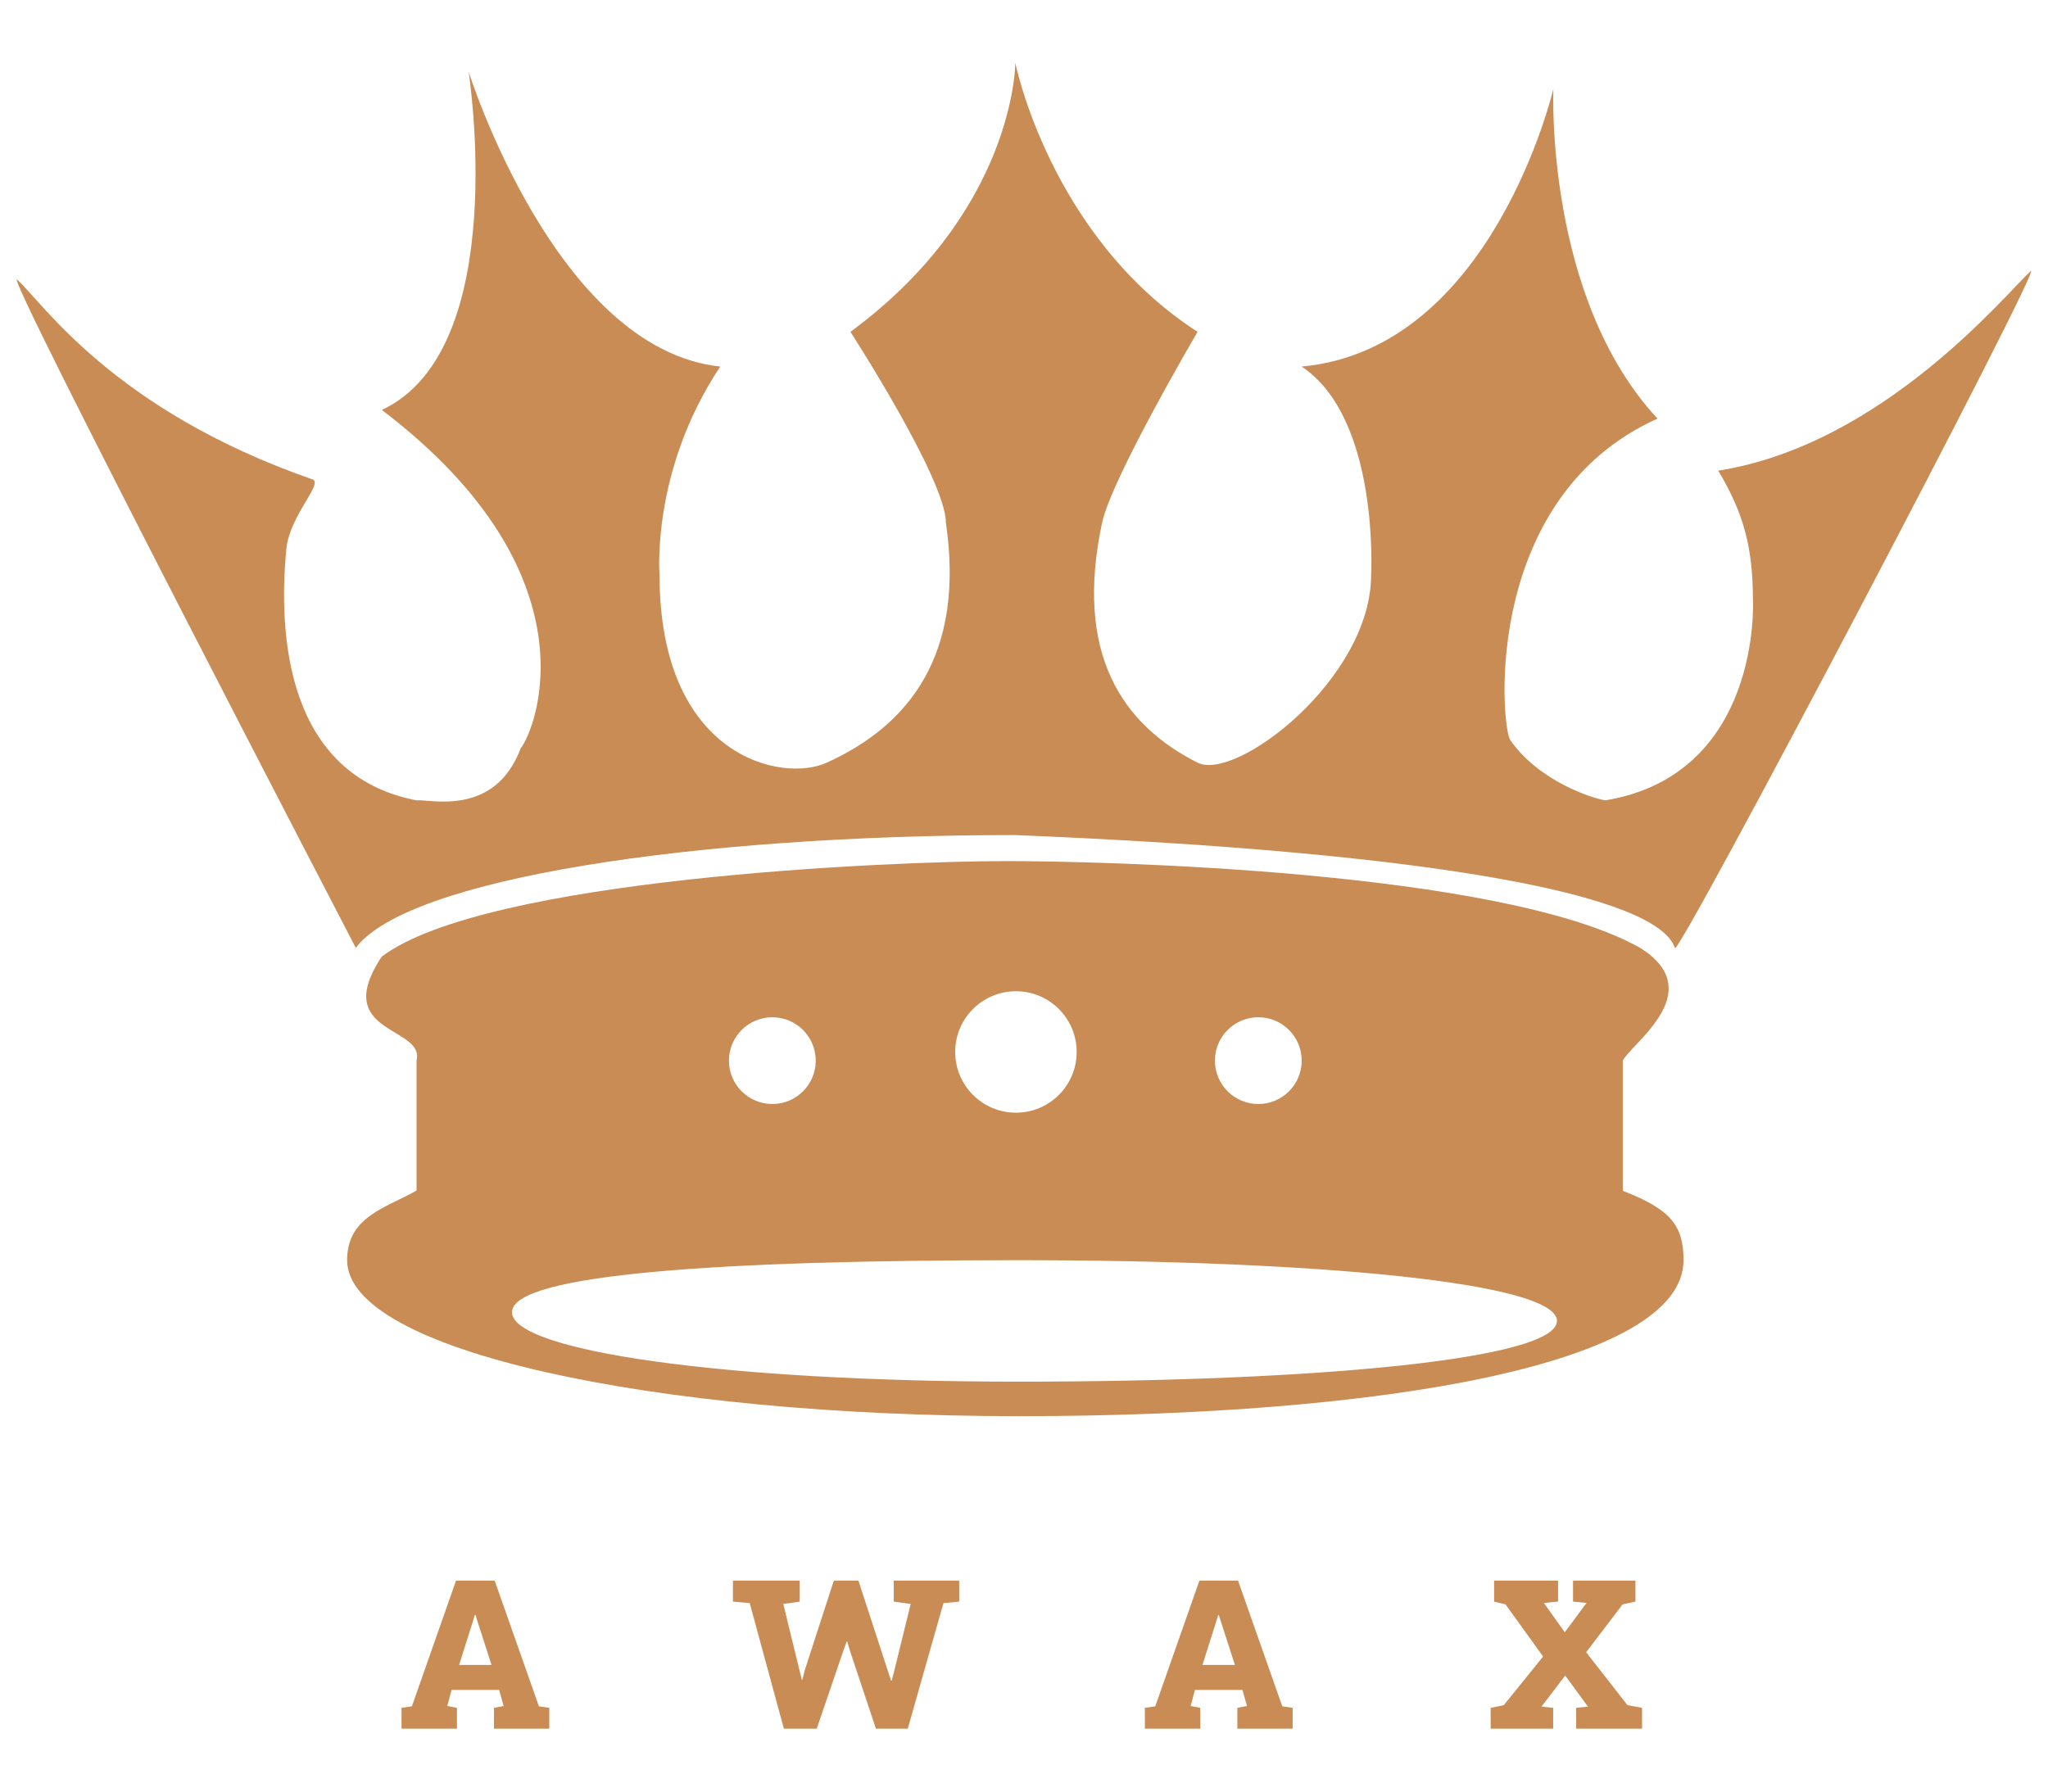
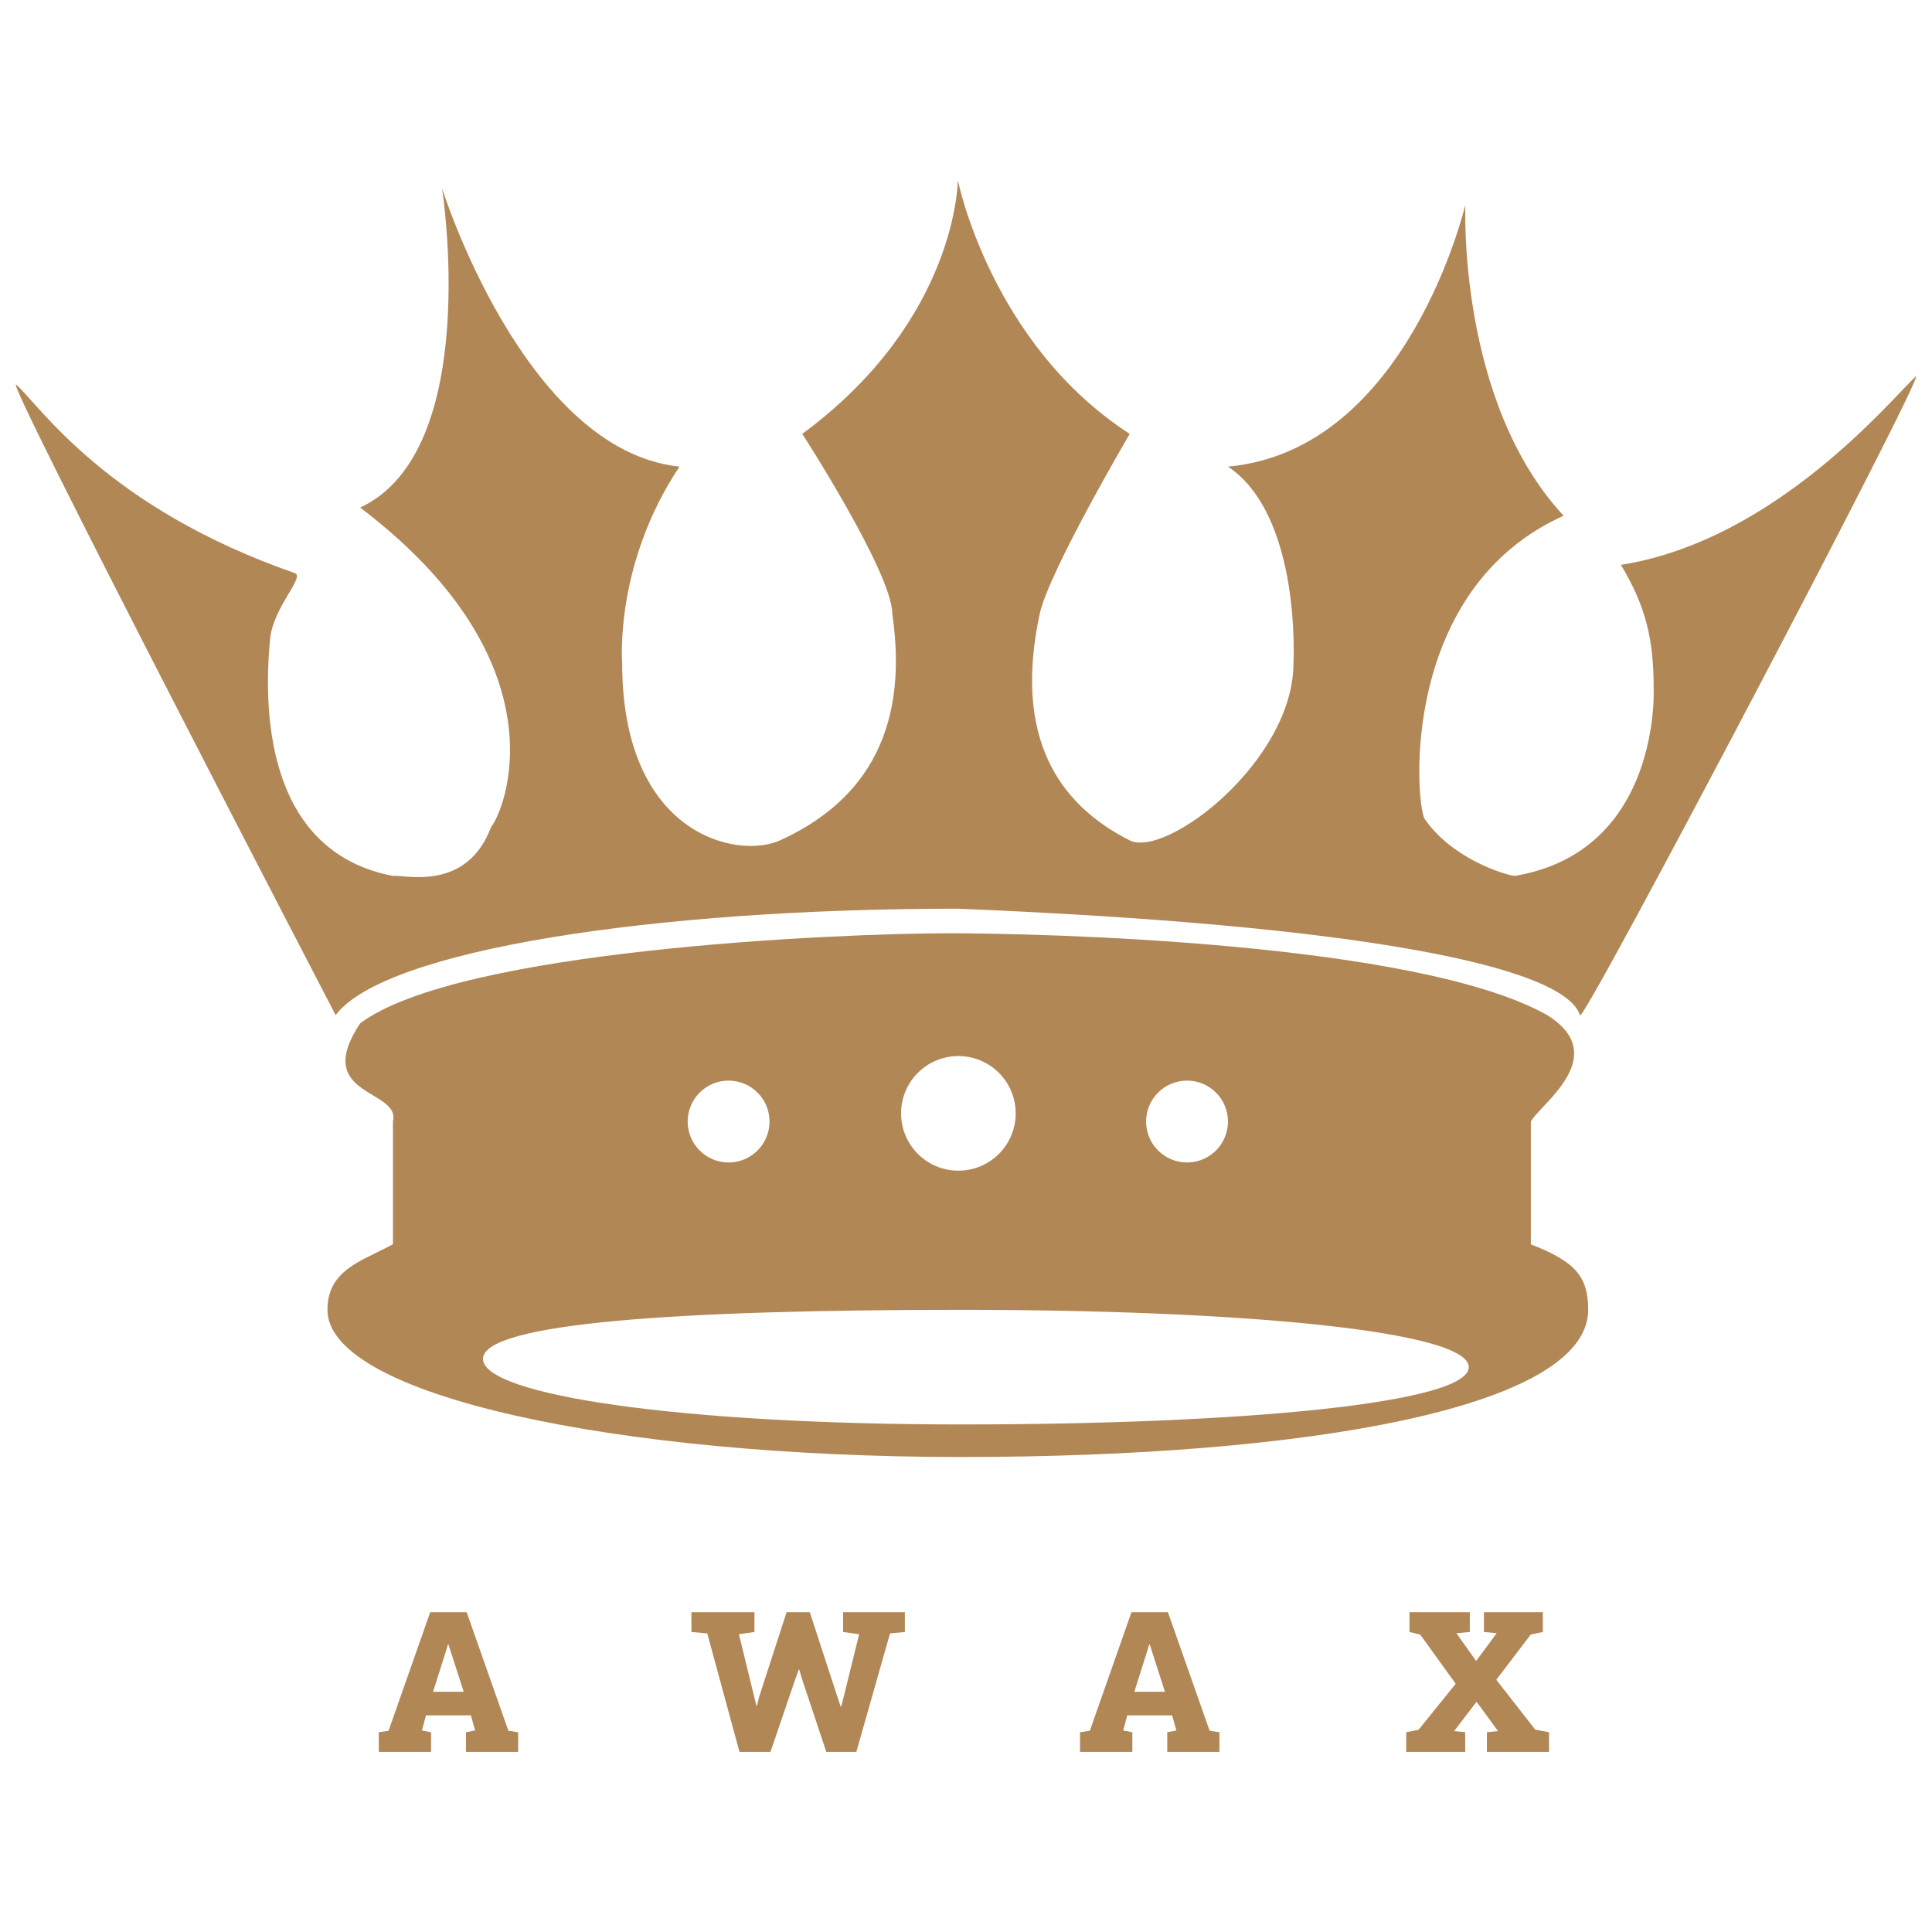
- <svg xmlns="http://www.w3.org/2000/svg" width="80" height="70" viewBox="0 0 118 96" fill="none">
-   <path fill-rule="evenodd" clip-rule="evenodd" d="M97 69C97 75 79.695 77.989 58.708 77.989C37.721 77.989 20 74.247 20 69C20 66.967 21.455 66.257 22.966 65.519C23.313 65.349 23.664 65.178 24 64.989V57.5C24.188 56.747 23.526 56.348 22.787 55.904C21.563 55.167 20.13 54.305 22 51.5C28 47 51.232 46 58 46C63.3 46 86.5 46.5 94.5 51C97.665 52.978 95.508 55.27 94.222 56.636C93.883 56.996 93.604 57.291 93.5 57.5V65C96.253 66.067 97 67 97 69ZM62.035 57C62.035 58.933 60.468 60.5 58.535 60.5C56.602 60.5 55.035 58.933 55.035 57C55.035 55.067 56.602 53.5 58.535 53.5C60.468 53.5 62.035 55.067 62.035 57ZM72.5 60C73.881 60 75 58.881 75 57.5C75 56.119 73.881 55 72.5 55C71.119 55 70 56.119 70 57.5C70 58.881 71.119 60 72.5 60ZM47 57.5C47 58.881 45.881 60 44.5 60C43.119 60 42 58.881 42 57.5C42 56.119 43.119 55 44.5 55C45.881 55 47 56.119 47 57.5ZM58.708 76C75.829 76 89.708 74.709 89.708 72.5C89.708 70.291 75.829 69 58.708 69C41.587 69 29.5 69.791 29.5 72C29.5 74.209 41.587 76 58.708 76Z" fill="#C88C54" />
-   <path d="M96.5 51C96.5 51.949 117.951 11.13 117 12C115.602 13.278 108.5 22 99 23.5C100.5 26 101 28 101 31C101 31 101.5 41 92.5 42.5C91.752 42.388 88.643 41.395 87 39C86.441 37.882 85.5 25 95.5 20.5C89 13.5 89.5 1.5 89.5 1.5C89.5 1.5 86 16.5 75 17.5C79.5 20.5 79 29.5 79 29.5C79 35.5 71.203 41.44 69 40.328C64.631 38.124 61.89 34.015 63.5 26.5C64.052 23.924 69 15.5 69 15.5C60.5 10 58.5 1.14441e-05 58.5 1.14441e-05C58.5 1.14441e-05 58.5 8.5 49 15.5C49 15.5 54.5 24 54.5 26.5C55.611 34.094 52.387 38.172 47.636 40.328C45.034 41.51 38 40 38 29.5C38 29.5 37.5 23.5 41.5 17.5C32 16.5 27 0.5 27 0.5C27 0.5 29.5 16.5 22 20C34.5 29.5 30.845 38.458 30 39.5C28.5 43.5 24.715 42.409 24 42.5C16.502 41.057 16.013 32.961 16.5 28C16.688 26.086 18.664 24.213 18 24C6.5 20 2.434 13.778 1 12.5C0.024 11.63 20.5 51 20.5 51C23.5 47 40 44.5 58.5 44.5C83 45.5 95.5 48 96.5 51Z" fill="#C88C54" />
-   <path d="M26.328 94.799V96H23.135V94.799L23.732 94.711L26.275 87.469H28.502L31.051 94.711L31.648 94.799V96H28.461V94.799L29.018 94.693L28.76 93.768H26.018L25.771 94.693L26.328 94.799ZM27.359 89.443L27.26 89.772L26.451 92.326H28.32L27.488 89.742L27.395 89.443H27.359ZM48.552 91.623L47.058 96H45.165L43.197 88.764L42.23 88.676V87.469H46.079V88.676L45.13 88.811L46.197 93.176H46.232L46.372 92.619L48.042 87.469H49.46L51.218 92.859L51.341 93.228H51.376L51.476 92.859L52.472 88.811L51.493 88.676V87.469H55.267V88.676L54.359 88.764L52.302 96H50.468L48.997 91.588L48.816 90.978H48.781L48.552 91.623ZM69.159 94.799V96H65.965V94.799L66.563 94.711L69.106 87.469H71.333L73.881 94.711L74.479 94.799V96H71.292V94.799L71.848 94.693L71.59 93.768H68.848L68.602 94.693L69.159 94.799ZM70.19 89.443L70.09 89.772L69.282 92.326H71.151L70.319 89.742L70.225 89.443H70.19ZM89.49 94.799V96H85.887V94.799L86.642 94.647L88.91 91.84L86.742 88.834L86.086 88.676V87.469H89.771V88.676L88.951 88.752L90.158 90.445L91.412 88.752L90.633 88.676V87.469H94.23V88.676L93.492 88.834L91.388 91.594L93.767 94.641L94.611 94.799V96H90.814V94.799L91.494 94.728L90.181 92.936L88.816 94.728L89.49 94.799Z" fill="#C88C54" />
+ <svg xmlns="http://www.w3.org/2000/svg" width="40" height="40" viewBox="0 0 118 96" fill="none">
+   <path fill-rule="evenodd" clip-rule="evenodd" d="M97 69C97 75 79.695 77.989 58.708 77.989C37.721 77.989 20 74.247 20 69C20 66.967 21.455 66.257 22.966 65.519C23.313 65.349 23.664 65.178 24 64.989V57.5C24.188 56.747 23.526 56.348 22.787 55.904C21.563 55.167 20.13 54.305 22 51.5C28 47 51.232 46 58 46C63.3 46 86.5 46.5 94.5 51C97.665 52.978 95.508 55.27 94.222 56.636C93.883 56.996 93.604 57.291 93.5 57.5V65C96.253 66.067 97 67 97 69ZM62.035 57C62.035 58.933 60.468 60.5 58.535 60.5C56.602 60.5 55.035 58.933 55.035 57C55.035 55.067 56.602 53.5 58.535 53.5C60.468 53.5 62.035 55.067 62.035 57ZM72.5 60C73.881 60 75 58.881 75 57.5C75 56.119 73.881 55 72.5 55C71.119 55 70 56.119 70 57.5C70 58.881 71.119 60 72.5 60ZM47 57.5C47 58.881 45.881 60 44.5 60C43.119 60 42 58.881 42 57.5C42 56.119 43.119 55 44.5 55C45.881 55 47 56.119 47 57.5ZM58.708 76C75.829 76 89.708 74.709 89.708 72.5C89.708 70.291 75.829 69 58.708 69C41.587 69 29.5 69.791 29.5 72C29.5 74.209 41.587 76 58.708 76Z" fill="#b28756" />
+   <path d="M96.5 51C96.5 51.949 117.951 11.13 117 12C115.602 13.278 108.5 22 99 23.5C100.5 26 101 28 101 31C101 31 101.5 41 92.5 42.5C91.752 42.388 88.643 41.395 87 39C86.441 37.882 85.5 25 95.5 20.5C89 13.5 89.5 1.5 89.5 1.5C89.5 1.5 86 16.5 75 17.5C79.5 20.5 79 29.5 79 29.5C79 35.5 71.203 41.44 69 40.328C64.631 38.124 61.89 34.015 63.5 26.5C64.052 23.924 69 15.5 69 15.5C60.5 10 58.5 1.14441e-05 58.5 1.14441e-05C58.5 1.14441e-05 58.5 8.5 49 15.5C49 15.5 54.5 24 54.5 26.5C55.611 34.094 52.387 38.172 47.636 40.328C45.034 41.51 38 40 38 29.5C38 29.5 37.5 23.5 41.5 17.5C32 16.5 27 0.5 27 0.5C27 0.5 29.5 16.5 22 20C34.5 29.5 30.845 38.458 30 39.5C28.5 43.5 24.715 42.409 24 42.5C16.502 41.057 16.013 32.961 16.5 28C16.688 26.086 18.664 24.213 18 24C6.5 20 2.434 13.778 1 12.5C0.024 11.63 20.5 51 20.5 51C23.5 47 40 44.5 58.5 44.5C83 45.5 95.5 48 96.5 51Z" fill="#b28756" />
+   <path d="M26.328 94.799V96H23.135V94.799L23.732 94.711L26.275 87.469H28.502L31.051 94.711L31.648 94.799V96H28.461V94.799L29.018 94.693L28.76 93.768H26.018L25.771 94.693L26.328 94.799ZM27.359 89.443L27.26 89.772L26.451 92.326H28.32L27.488 89.742L27.395 89.443H27.359ZM48.552 91.623L47.058 96H45.165L43.197 88.764L42.23 88.676V87.469H46.079V88.676L45.13 88.811L46.197 93.176H46.232L46.372 92.619L48.042 87.469H49.46L51.218 92.859L51.341 93.228H51.376L51.476 92.859L52.472 88.811L51.493 88.676V87.469H55.267V88.676L54.359 88.764L52.302 96H50.468L48.997 91.588L48.816 90.978H48.781L48.552 91.623ZM69.159 94.799V96H65.965V94.799L66.563 94.711L69.106 87.469H71.333L73.881 94.711L74.479 94.799V96H71.292V94.799L71.848 94.693L71.59 93.768H68.848L68.602 94.693L69.159 94.799ZM70.19 89.443L70.09 89.772L69.282 92.326H71.151L70.319 89.742L70.225 89.443H70.19ZM89.49 94.799V96H85.887V94.799L86.642 94.647L88.91 91.84L86.742 88.834L86.086 88.676V87.469H89.771V88.676L88.951 88.752L90.158 90.445L91.412 88.752L90.633 88.676V87.469H94.23V88.676L93.492 88.834L91.388 91.594L93.767 94.641L94.611 94.799V96H90.814V94.799L91.494 94.728L90.181 92.936L88.816 94.728L89.49 94.799Z" fill="#b28756" />
</svg>
